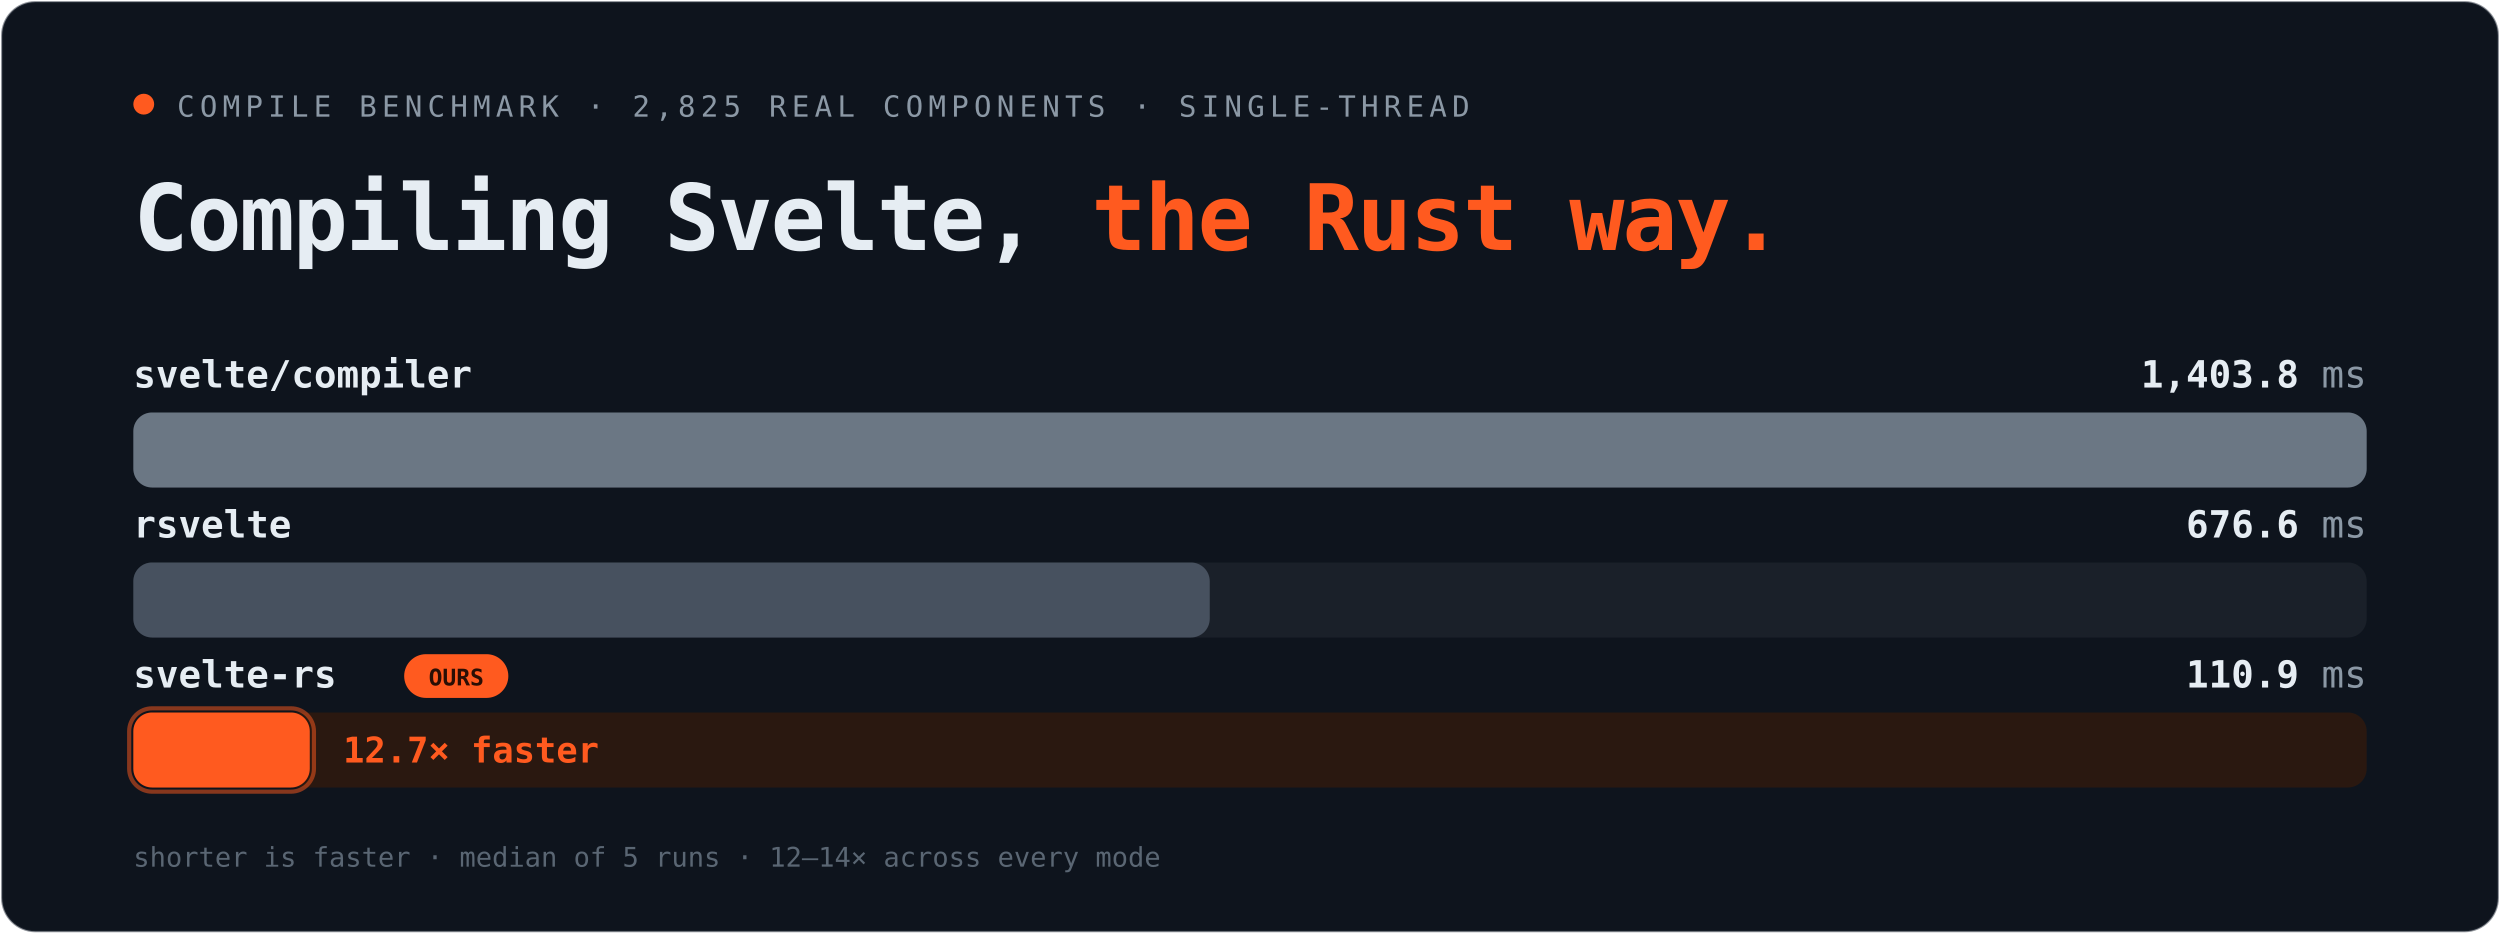
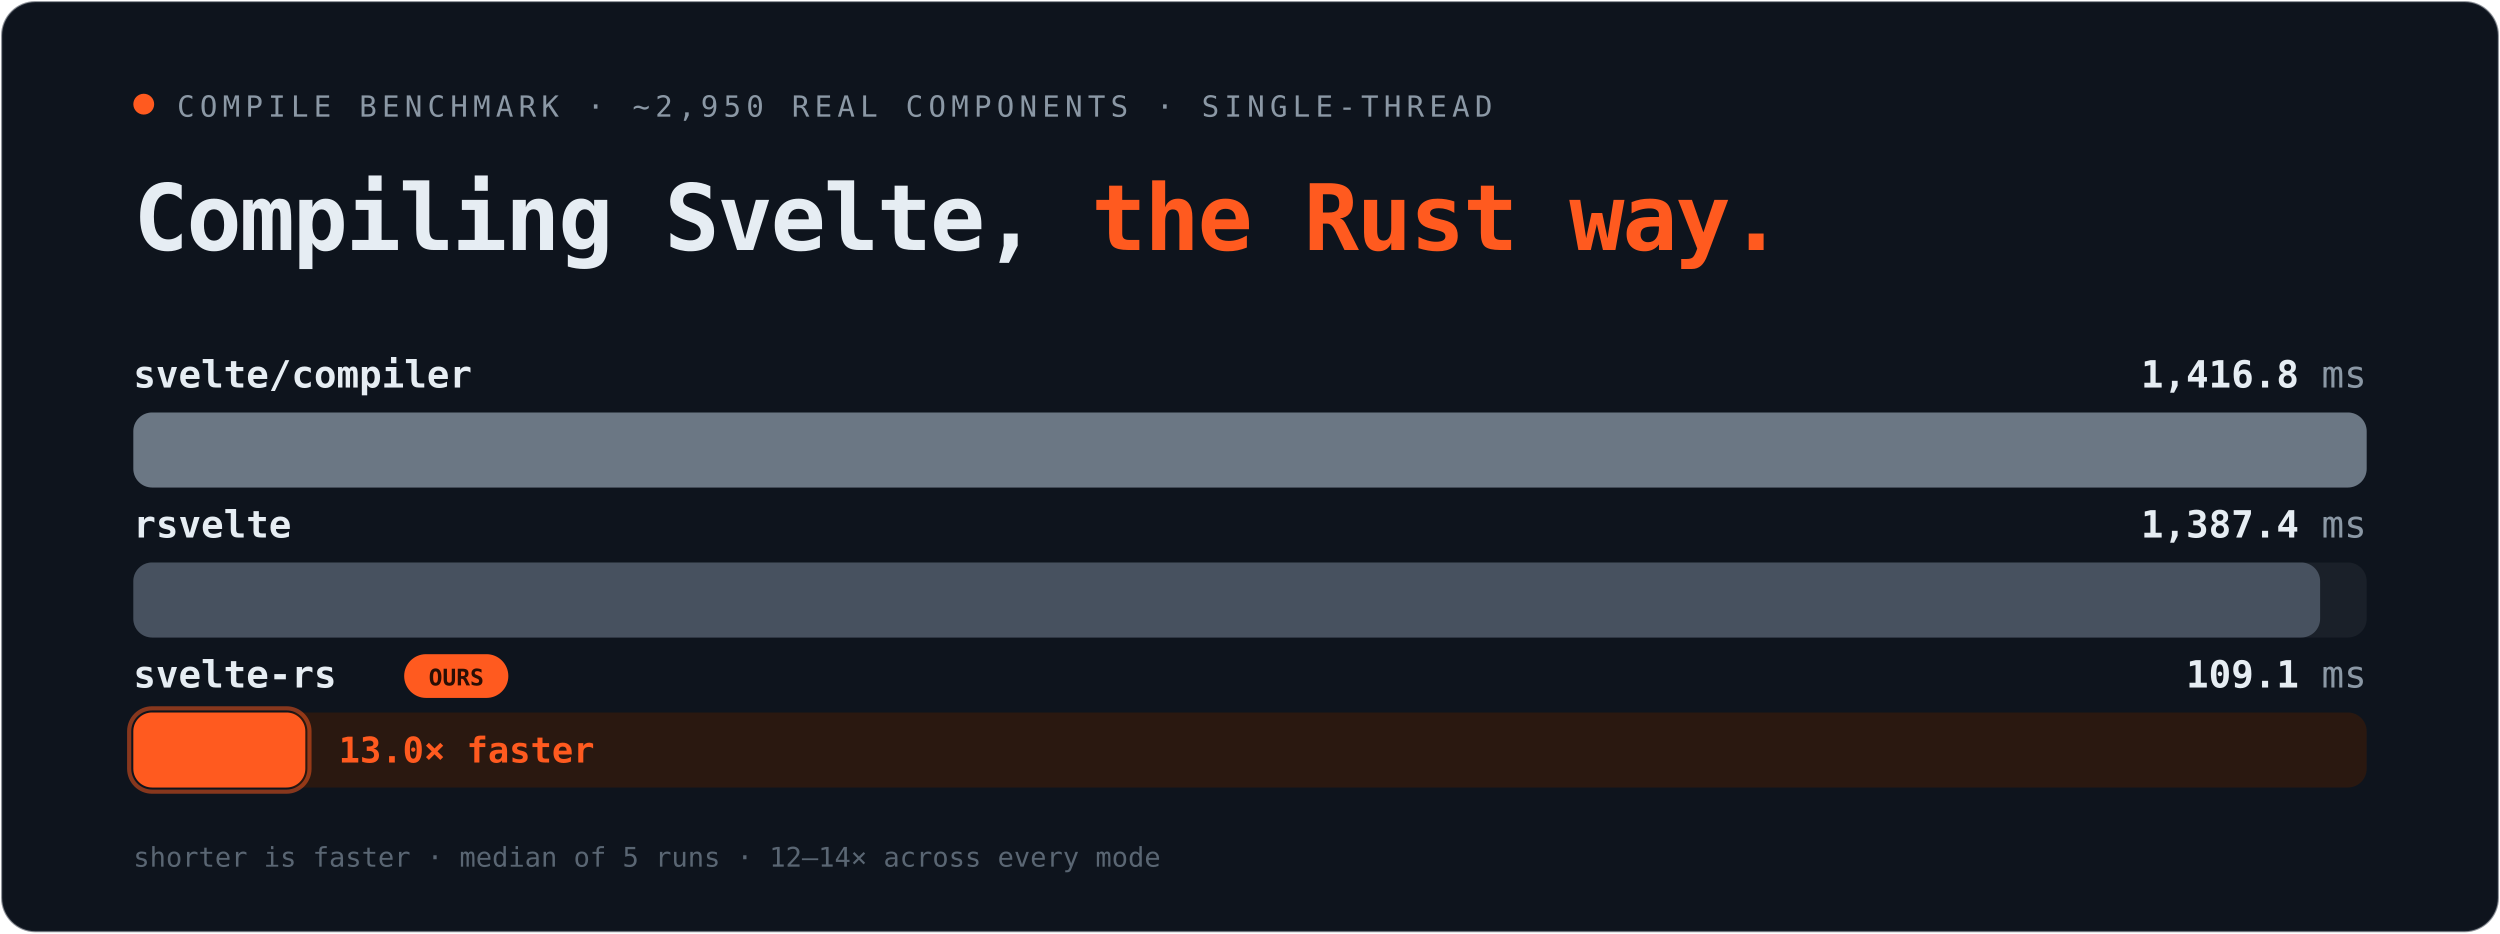
<svg xmlns="http://www.w3.org/2000/svg" viewBox="0 0 1200 448" width="1200" height="448" font-family="system-ui, -apple-system, Segoe UI, Roboto, sans-serif">
  <rect x="1" y="1" width="1198" height="446" rx="16" fill="#0e141d" stroke="#20293480" stroke-width="1" />
  <circle cx="69" cy="50" r="5" fill="#ff5a1f" />
-   <text x="85" y="56" font-family="ui-monospace, SFMono-Regular, Menlo, Consolas, monospace" font-size="14" letter-spacing="2.5" fill="#8b98a5">COMPILE BENCHMARK · 2,825 REAL COMPONENTS · SINGLE-THREAD</text>
+   <text x="85" y="56" font-family="ui-monospace, SFMono-Regular, Menlo, Consolas, monospace" font-size="14" letter-spacing="2.5" fill="#8b98a5">COMPILE BENCHMARK · ~2,950 REAL COMPONENTS · SINGLE-THREAD</text>
  <text x="64" y="120" font-family="ui-monospace, SFMono-Regular, Menlo, Consolas, monospace" font-size="44" font-weight="700" letter-spacing="-1" fill="#e6edf3">Compiling Svelte, <tspan fill="#ff5a1f">the Rust way.</tspan>
  </text>
  <text x="64" y="186" font-family="ui-monospace, SFMono-Regular, Menlo, Consolas, monospace" font-size="18" font-weight="700" fill="#e6edf3">svelte/compiler</text>
-   <text x="1136" y="186" font-family="ui-monospace, SFMono-Regular, Menlo, Consolas, monospace" font-size="18" font-weight="700" fill="#e6edf3" text-anchor="end">1,403.8 <tspan fill="#8b98a5" font-weight="400">ms</tspan>
+   <text x="1136" y="186" font-family="ui-monospace, SFMono-Regular, Menlo, Consolas, monospace" font-size="18" font-weight="700" fill="#e6edf3" text-anchor="end">1,416.8 <tspan fill="#8b98a5" font-weight="400">ms</tspan>
  </text>
  <rect x="64" y="198" width="1072" height="36" rx="9" fill="#1a2029" />
  <rect x="64" y="198" width="1072" height="36" rx="9" fill="#6b7784" />
  <text x="64" y="258" font-family="ui-monospace, SFMono-Regular, Menlo, Consolas, monospace" font-size="18" font-weight="700" fill="#e6edf3">rsvelte</text>
-   <text x="1136" y="258" font-family="ui-monospace, SFMono-Regular, Menlo, Consolas, monospace" font-size="18" font-weight="700" fill="#e6edf3" text-anchor="end">676.6 <tspan fill="#8b98a5" font-weight="400">ms</tspan>
+   <text x="1136" y="258" font-family="ui-monospace, SFMono-Regular, Menlo, Consolas, monospace" font-size="18" font-weight="700" fill="#e6edf3" text-anchor="end">1,387.4 <tspan fill="#8b98a5" font-weight="400">ms</tspan>
  </text>
  <rect x="64" y="270" width="1072" height="36" rx="9" fill="#1a2029" />
-   <rect x="64" y="270" width="516.68" height="36" rx="9" fill="#47515f" />
+   <rect x="64" y="270" width="1049.657" height="36" rx="9" fill="#47515f" />
  <text x="64" y="330" font-family="ui-monospace, SFMono-Regular, Menlo, Consolas, monospace" font-size="18" font-weight="700" fill="#e6edf3">svelte-rs</text>
  <rect x="194" y="314" width="50" height="21" rx="10.5" fill="#ff5a1f" />
  <text x="219" y="329" font-family="ui-monospace, SFMono-Regular, Menlo, Consolas, monospace" font-size="11" font-weight="700" fill="#2a0e04" text-anchor="middle">OURS</text>
-   <text x="1136" y="330" font-family="ui-monospace, SFMono-Regular, Menlo, Consolas, monospace" font-size="18" font-weight="700" fill="#e6edf3" text-anchor="end">110.9 <tspan fill="#8b98a5" font-weight="400">ms</tspan>
+   <text x="1136" y="330" font-family="ui-monospace, SFMono-Regular, Menlo, Consolas, monospace" font-size="18" font-weight="700" fill="#e6edf3" text-anchor="end">109.1 <tspan fill="#8b98a5" font-weight="400">ms</tspan>
  </text>
  <rect x="64" y="342" width="1072" height="36" rx="9" fill="#2a1810" />
-   <rect x="62" y="340" width="88.688" height="40" rx="11" fill="none" stroke="#ff5a1f" stroke-opacity="0.5" stroke-width="2" />
-   <rect x="64" y="342" width="84.688" height="36" rx="9" fill="#ff5a1f" />
-   <text x="164.688" y="366" font-family="ui-monospace, SFMono-Regular, Menlo, Consolas, monospace" font-size="17" font-weight="700" fill="#ff5a1f">12.7× faster</text>
+   <rect x="62" y="340" width="86.549" height="40" rx="11" fill="none" stroke="#ff5a1f" stroke-opacity="0.5" stroke-width="2" />
+   <rect x="64" y="342" width="82.549" height="36" rx="9" fill="#ff5a1f" />
+   <text x="162.549" y="366" font-family="ui-monospace, SFMono-Regular, Menlo, Consolas, monospace" font-size="17" font-weight="700" fill="#ff5a1f">13.0× faster</text>
  <text x="64" y="416" font-family="ui-monospace, SFMono-Regular, Menlo, Consolas, monospace" font-size="13" fill="#5a6673">shorter is faster · median of 5 runs · 12–14× across every mode</text>
</svg>
